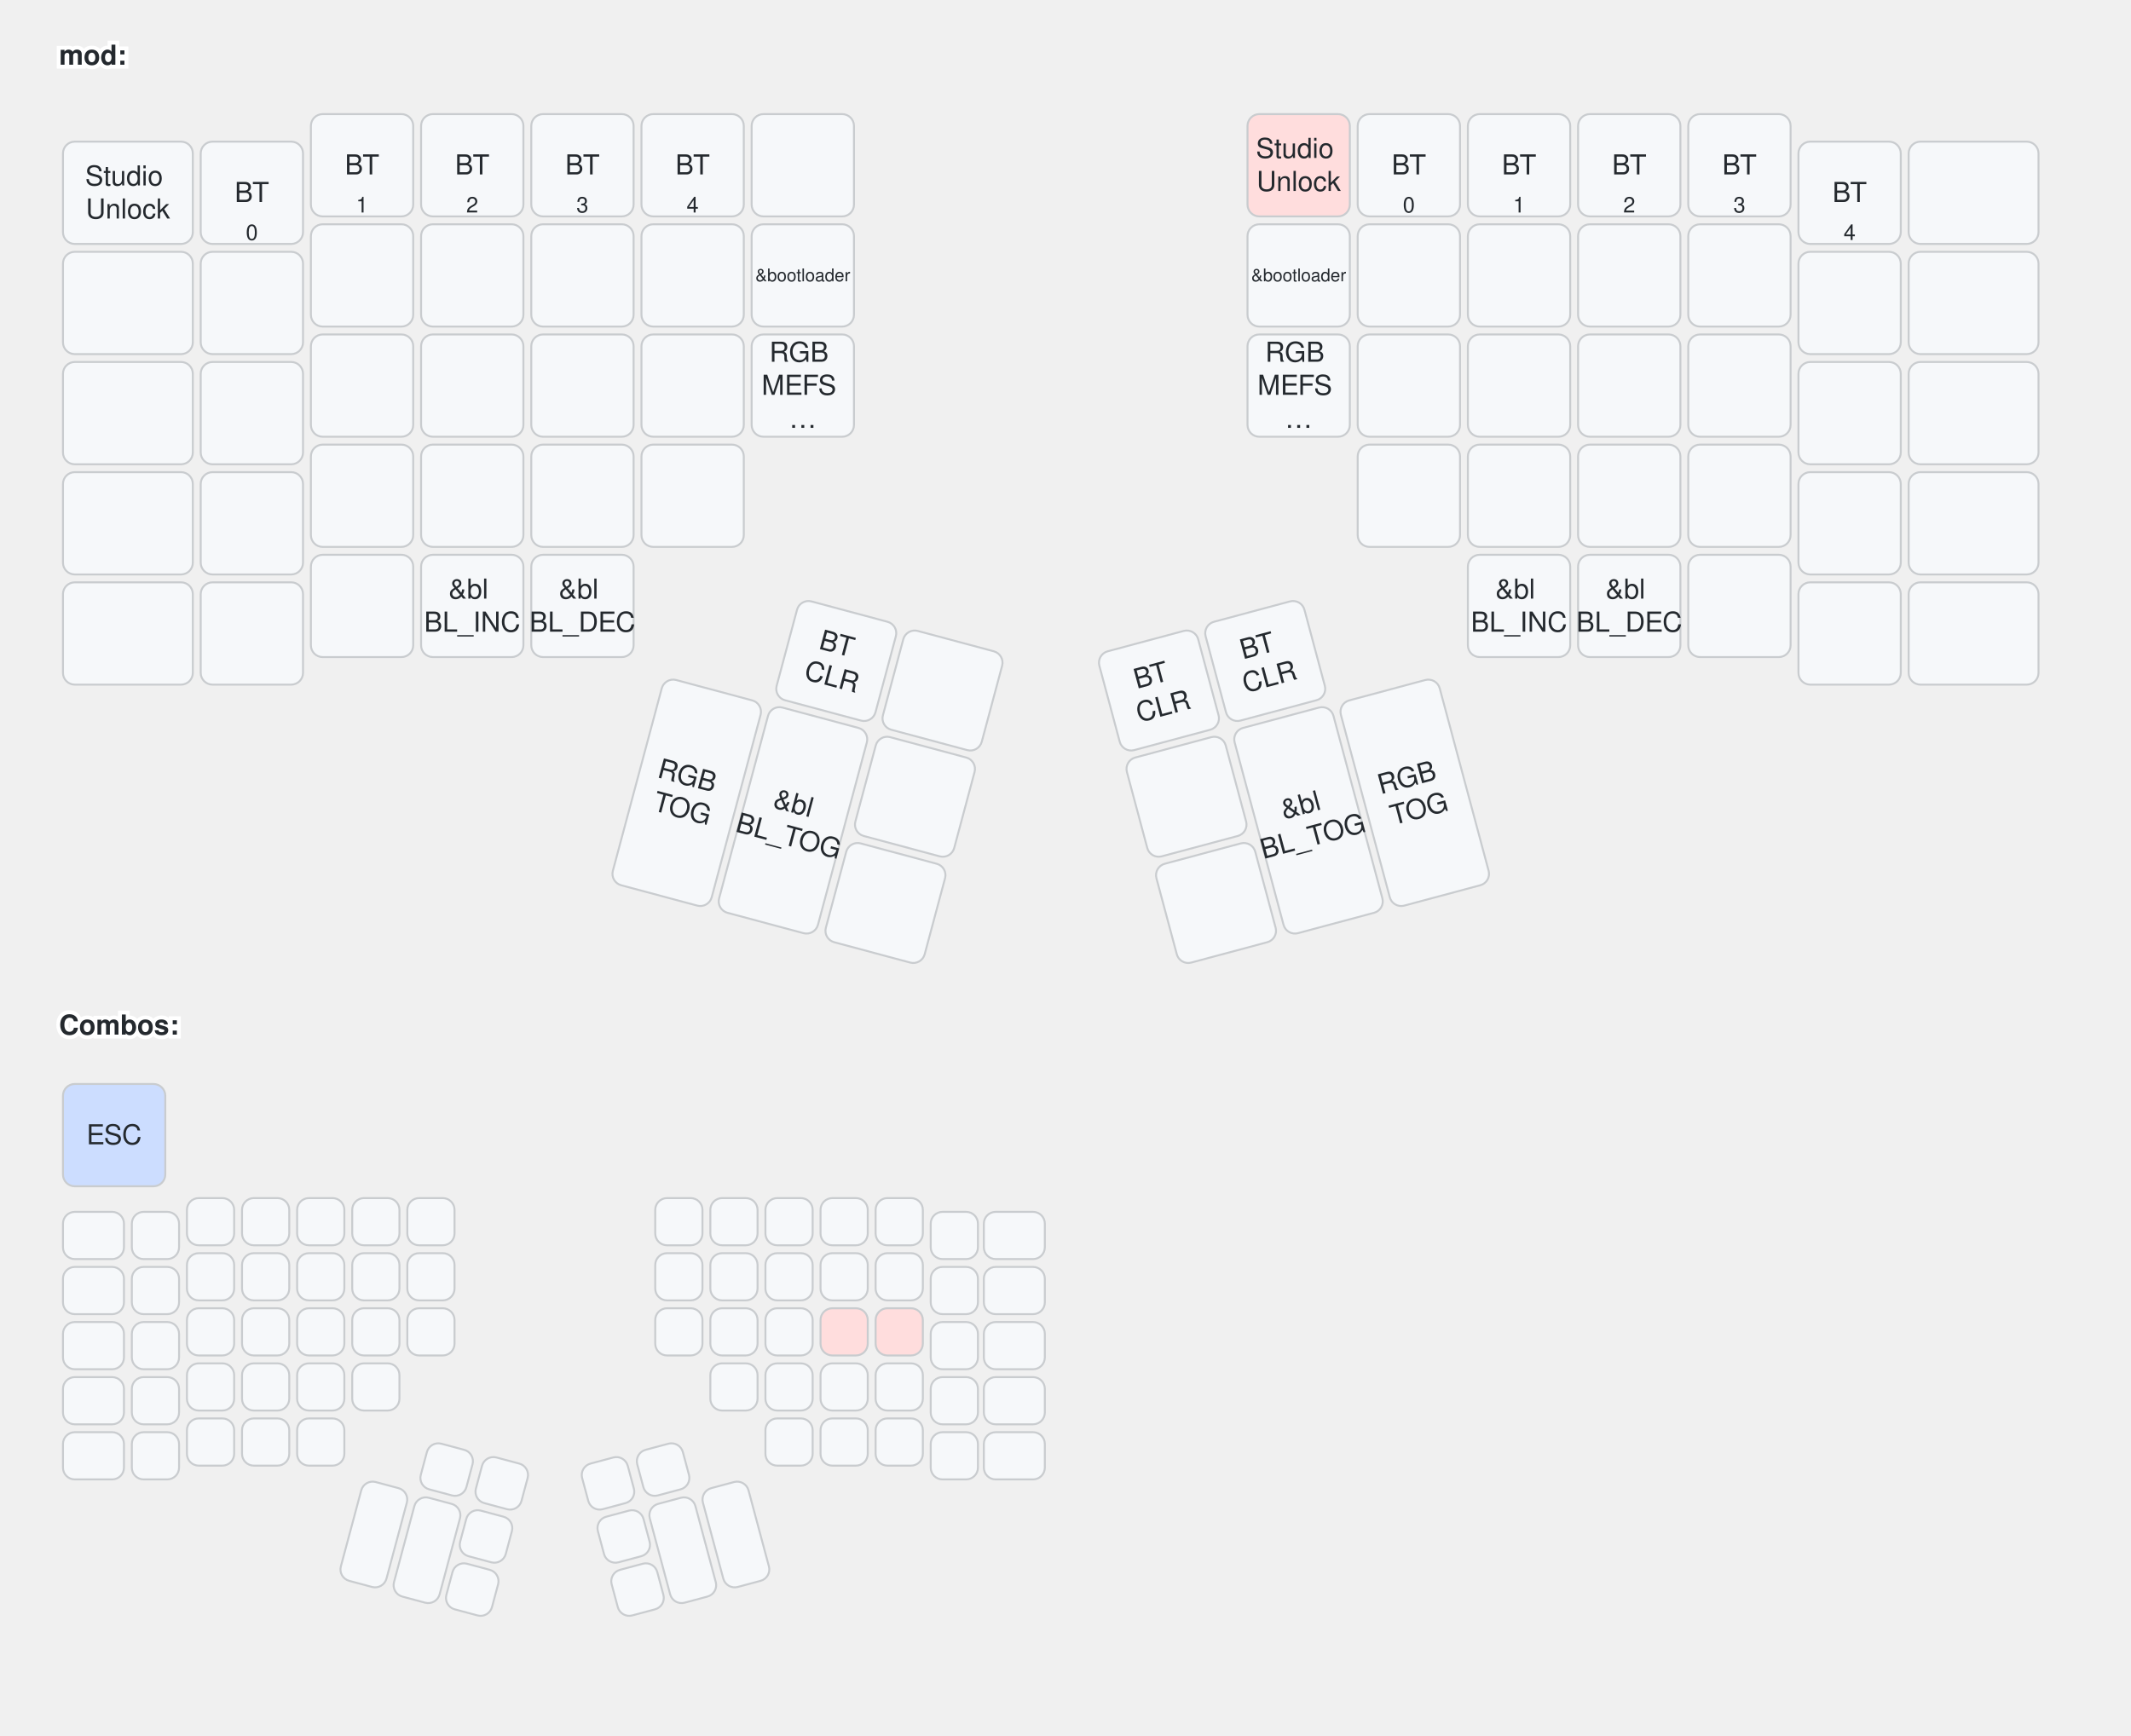
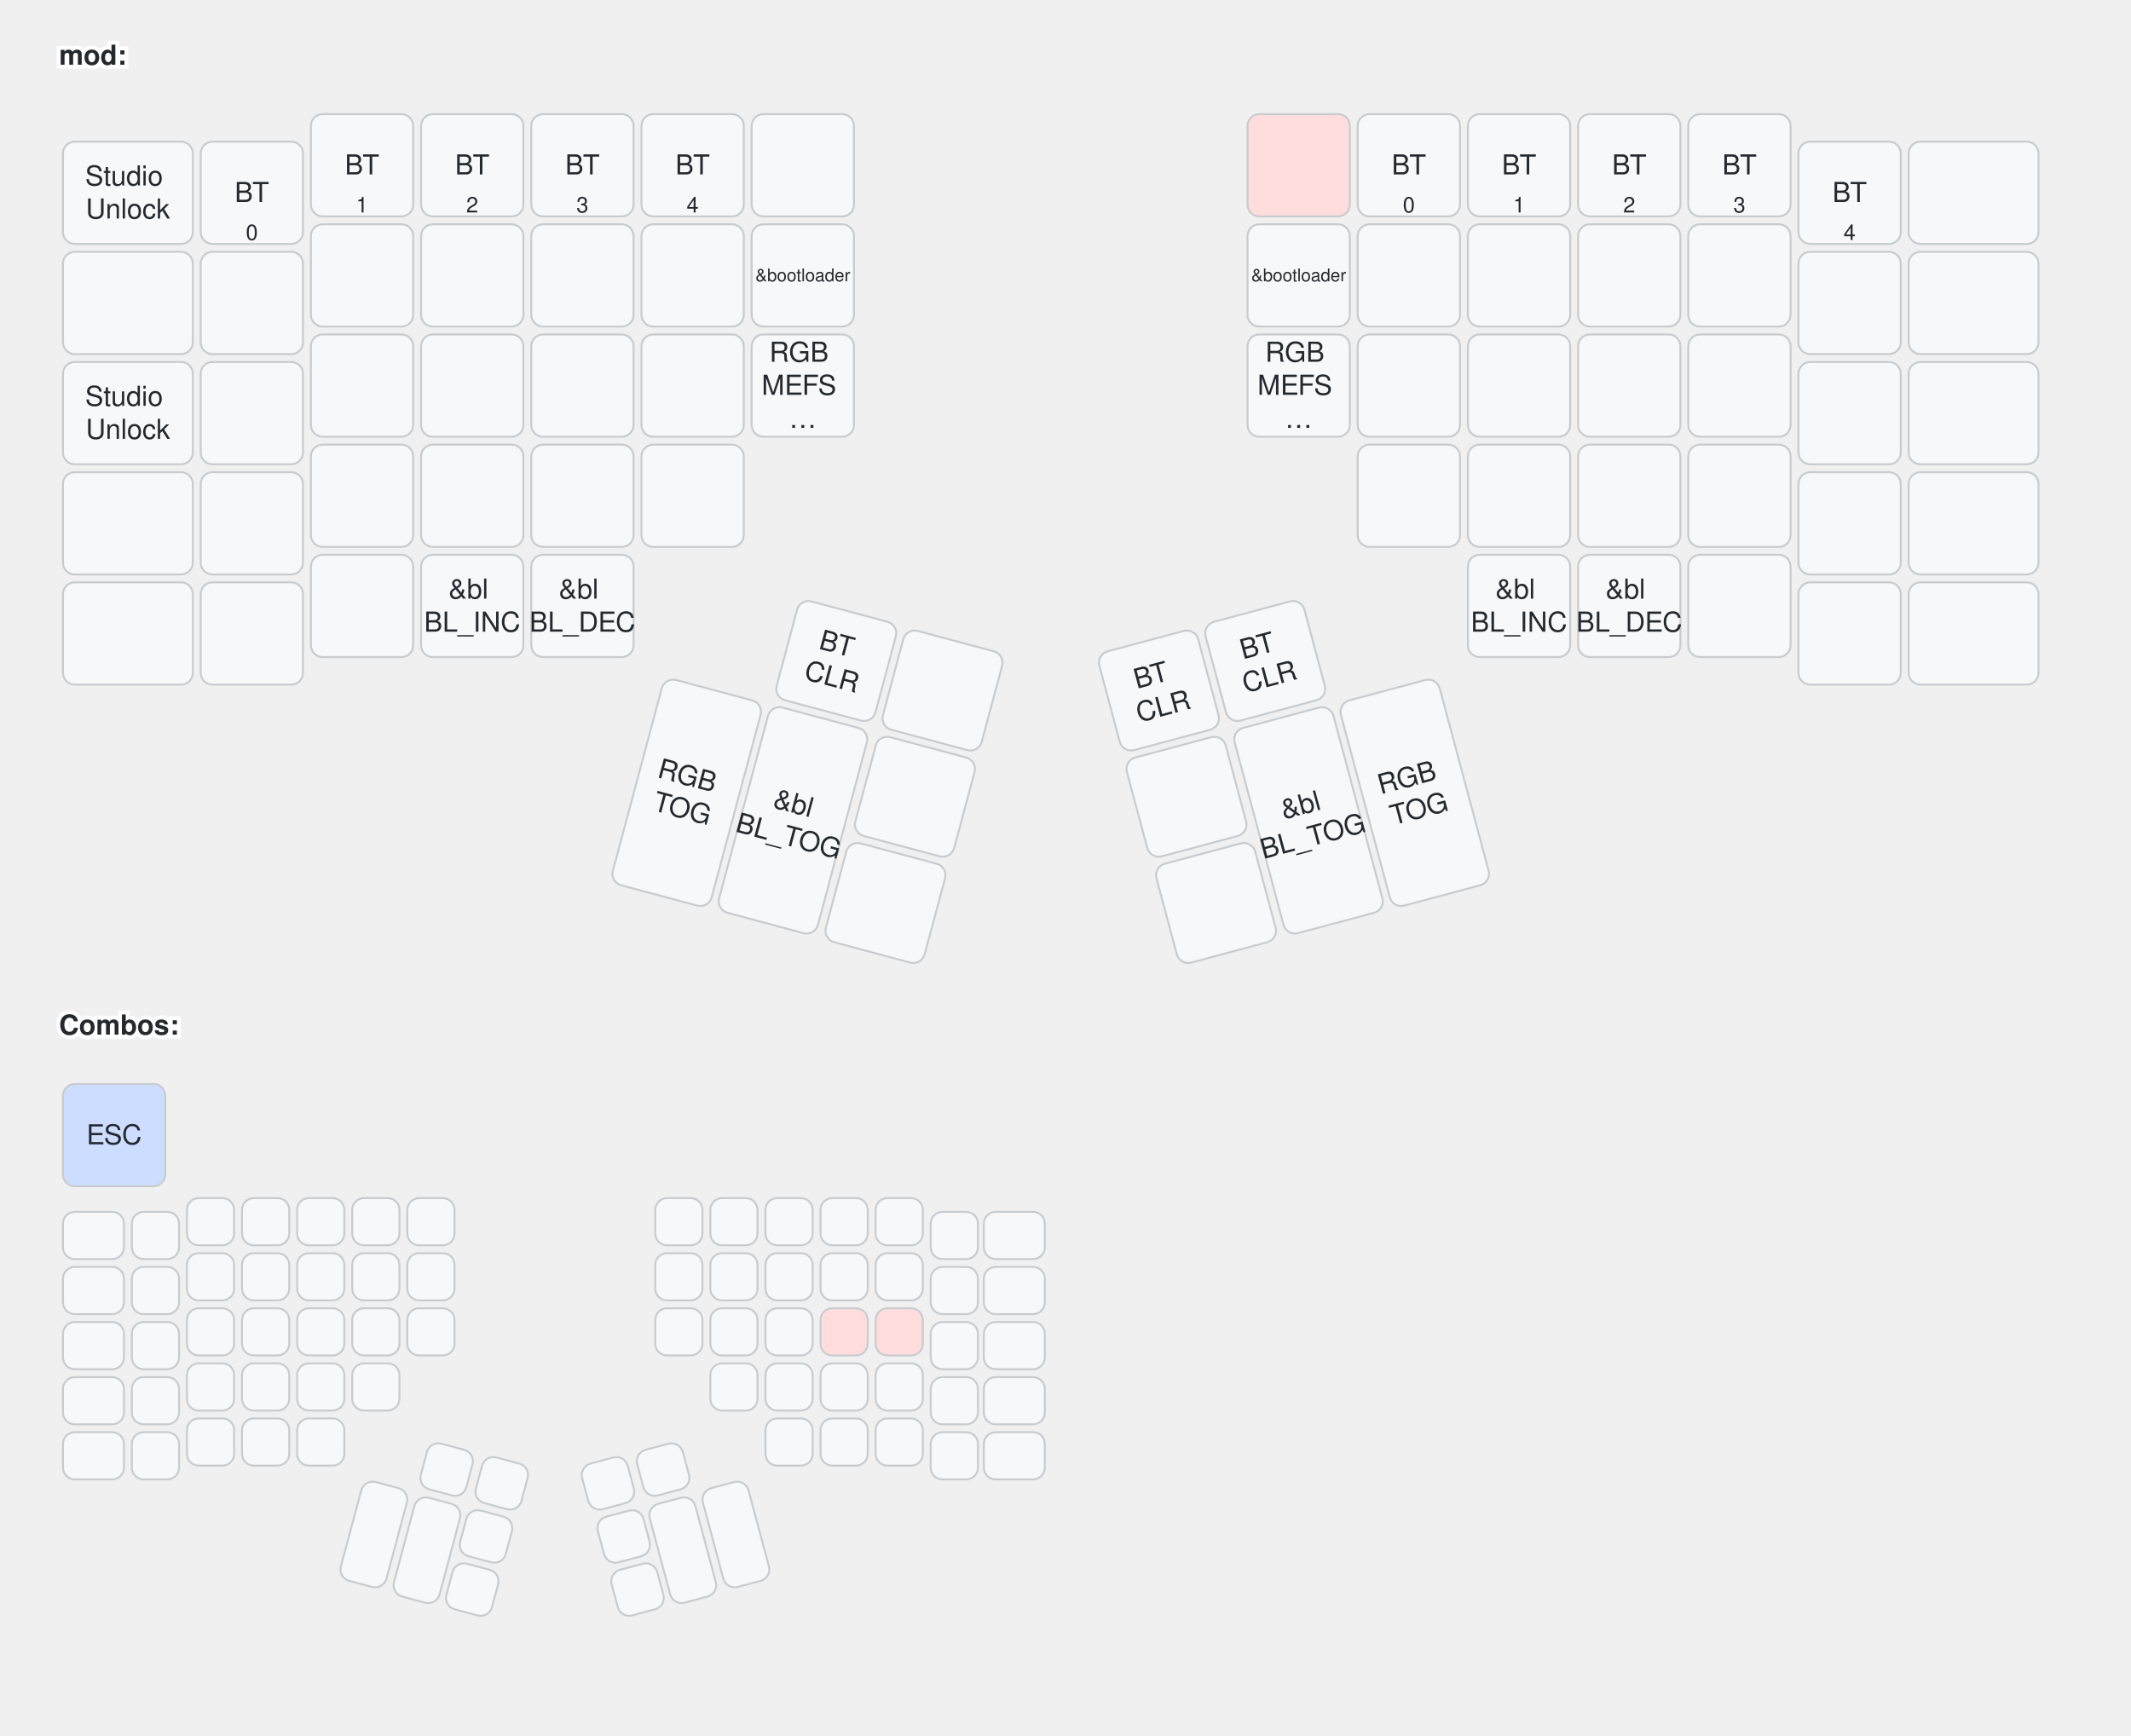
<svg xmlns="http://www.w3.org/2000/svg" width="1083" height="882" viewBox="0 0 1083 882" class="keymap">
  <style>/* inherit to force styles through use tags */
svg path {
    fill: inherit;
}

/* font and background color specifications */
svg.keymap {
    font-family: SFMono-Regular,Consolas,Liberation Mono,Menlo,monospace;
    font-size: 14px;
    font-kerning: normal;
    text-rendering: optimizeLegibility;
    fill: #24292e;
}

/* default key styling */
rect.key {
    fill: #f6f8fa;
}

rect.key, rect.combo {
    stroke: #c9cccf;
    stroke-width: 1;
}

/* default key side styling, only used is draw_key_sides is set */
rect.side {
    filter: brightness(90%);
}

/* color accent for combo boxes */
rect.combo, rect.combo-separate {
    fill: #cdf;
}

/* color accent for held keys */
rect.held, rect.combo.held {
    fill: #fdd;
}

/* color accent for ghost (optional) keys */
rect.ghost, rect.combo.ghost {
    stroke-dasharray: 4, 4;
    stroke-width: 2;
}

text {
    text-anchor: middle;
    dominant-baseline: middle;
}

/* styling for layer labels */
text.label {
    font-weight: bold;
    text-anchor: start;
    stroke: white;
    stroke-width: 4;
    paint-order: stroke;
}

/* styling for optional footer */
text.footer {
    text-anchor: end;
    dominant-baseline: auto;
    stroke: white;
    stroke-width: 4;
    paint-order: stroke;
}

/* styling for combo tap, and key non-tap label text */
text.combo, text.hold, text.shifted, text.left, text.right {
    font-size: 11px;
}

text.hold {
    text-anchor: middle;
    dominant-baseline: auto;
}

text.shifted {
    text-anchor: middle;
    dominant-baseline: hanging;
}

text.left {
    text-anchor: start;
}

text.right {
    text-anchor: end;
}

text.layer-activator {
    text-decoration: underline;
}

/* styling for hold/shifted label text in combo box */
text.combo.hold, text.combo.shifted, text.combo.left, text.combo.right {
    font-size: 8px;
}

/* lighter symbol for transparent keys */
text.trans {
    fill: #7b7e81;
}

/* styling for combo dendrons */
path.combo {
    stroke-width: 1;
    stroke: gray;
    fill: none;
}

/* Start Tabler Icons Cleanup */
/* cannot use height/width with glyphs */
.icon-tabler &gt; path {
    fill: inherit;
    stroke: inherit;
    stroke-width: 2;
}
/* hide tabler's default box */
.icon-tabler &gt; path[stroke="none"][fill="none"] {
    visibility: hidden;
}
/* End Tabler Icons Cleanup */

svg.keymap {
  font-family: "Helvetica Neue", Helvetica, Arial, sans-serif;
}
</style>
  <g transform="translate(30, 0)" class="layer-mod">
    <text x="0" y="28" class="label" id="mod">mod:</text>
    <g transform="translate(0, 56)">
      <g transform="translate(35, 42)" class="key keypos-0">
        <rect rx="6" ry="6" x="-33" y="-26" width="66" height="52" class="key" />
        <text x="0" y="0" class="key tap">
          <tspan x="0" dy="-0.6em">Studio</tspan>
          <tspan x="0" dy="1.2em">Unlock</tspan>
        </text>
      </g>
      <g transform="translate(98, 42)" class="key keypos-1">
        <rect rx="6" ry="6" x="-26" y="-26" width="52" height="52" class="key" />
        <text x="0" y="0" class="key tap">BT</text>
        <text x="0" y="24" class="key hold">0</text>
      </g>
      <g transform="translate(154, 28)" class="key keypos-2">
        <rect rx="6" ry="6" x="-26" y="-26" width="52" height="52" class="key" />
        <text x="0" y="0" class="key tap">BT</text>
        <text x="0" y="24" class="key hold">1</text>
      </g>
      <g transform="translate(210, 28)" class="key keypos-3">
        <rect rx="6" ry="6" x="-26" y="-26" width="52" height="52" class="key" />
        <text x="0" y="0" class="key tap">BT</text>
        <text x="0" y="24" class="key hold">2</text>
      </g>
      <g transform="translate(266, 28)" class="key keypos-4">
        <rect rx="6" ry="6" x="-26" y="-26" width="52" height="52" class="key" />
        <text x="0" y="0" class="key tap">BT</text>
        <text x="0" y="24" class="key hold">3</text>
      </g>
      <g transform="translate(322, 28)" class="key keypos-5">
        <rect rx="6" ry="6" x="-26" y="-26" width="52" height="52" class="key" />
        <text x="0" y="0" class="key tap">BT</text>
        <text x="0" y="24" class="key hold">4</text>
      </g>
      <g transform="translate(378, 28)" class="key keypos-6">
        <rect rx="6" ry="6" x="-26" y="-26" width="52" height="52" class="key" />
      </g>
      <g transform="translate(630, 28)" class="key held keypos-7">
        <rect rx="6" ry="6" x="-26" y="-26" width="52" height="52" class="key held" />
-         <text x="0" y="0" class="key held tap">
+       </g>
+       <g transform="translate(686, 28)" class="key keypos-8">
+         <rect rx="6" ry="6" x="-26" y="-26" width="52" height="52" class="key" />
+         <text x="0" y="0" class="key tap">BT</text>
+         <text x="0" y="24" class="key hold">0</text>
+       </g>
+       <g transform="translate(742, 28)" class="key keypos-9">
+         <rect rx="6" ry="6" x="-26" y="-26" width="52" height="52" class="key" />
+         <text x="0" y="0" class="key tap">BT</text>
+         <text x="0" y="24" class="key hold">1</text>
+       </g>
+       <g transform="translate(798, 28)" class="key keypos-10">
+         <rect rx="6" ry="6" x="-26" y="-26" width="52" height="52" class="key" />
+         <text x="0" y="0" class="key tap">BT</text>
+         <text x="0" y="24" class="key hold">2</text>
+       </g>
+       <g transform="translate(854, 28)" class="key keypos-11">
+         <rect rx="6" ry="6" x="-26" y="-26" width="52" height="52" class="key" />
+         <text x="0" y="0" class="key tap">BT</text>
+         <text x="0" y="24" class="key hold">3</text>
+       </g>
+       <g transform="translate(910, 42)" class="key keypos-12">
+         <rect rx="6" ry="6" x="-26" y="-26" width="52" height="52" class="key" />
+         <text x="0" y="0" class="key tap">BT</text>
+         <text x="0" y="24" class="key hold">4</text>
+       </g>
+       <g transform="translate(973, 42)" class="key keypos-13">
+         <rect rx="6" ry="6" x="-33" y="-26" width="66" height="52" class="key" />
+       </g>
+       <g transform="translate(35, 98)" class="key keypos-14">
+         <rect rx="6" ry="6" x="-33" y="-26" width="66" height="52" class="key" />
+       </g>
+       <g transform="translate(98, 98)" class="key keypos-15">
+         <rect rx="6" ry="6" x="-26" y="-26" width="52" height="52" class="key" />
+       </g>
+       <g transform="translate(154, 84)" class="key keypos-16">
+         <rect rx="6" ry="6" x="-26" y="-26" width="52" height="52" class="key" />
+       </g>
+       <g transform="translate(210, 84)" class="key keypos-17">
+         <rect rx="6" ry="6" x="-26" y="-26" width="52" height="52" class="key" />
+       </g>
+       <g transform="translate(266, 84)" class="key keypos-18">
+         <rect rx="6" ry="6" x="-26" y="-26" width="52" height="52" class="key" />
+       </g>
+       <g transform="translate(322, 84)" class="key keypos-19">
+         <rect rx="6" ry="6" x="-26" y="-26" width="52" height="52" class="key" />
+       </g>
+       <g transform="translate(378, 84)" class="key keypos-20">
+         <rect rx="6" ry="6" x="-26" y="-26" width="52" height="52" class="key" />
+         <text x="0" y="0" class="key tap">
+           <tspan style="font-size: 64%">&amp;bootloader</tspan>
+         </text>
+       </g>
+       <g transform="translate(630, 84)" class="key keypos-21">
+         <rect rx="6" ry="6" x="-26" y="-26" width="52" height="52" class="key" />
+         <text x="0" y="0" class="key tap">
+           <tspan style="font-size: 64%">&amp;bootloader</tspan>
+         </text>
+       </g>
+       <g transform="translate(686, 84)" class="key keypos-22">
+         <rect rx="6" ry="6" x="-26" y="-26" width="52" height="52" class="key" />
+       </g>
+       <g transform="translate(742, 84)" class="key keypos-23">
+         <rect rx="6" ry="6" x="-26" y="-26" width="52" height="52" class="key" />
+       </g>
+       <g transform="translate(798, 84)" class="key keypos-24">
+         <rect rx="6" ry="6" x="-26" y="-26" width="52" height="52" class="key" />
+       </g>
+       <g transform="translate(854, 84)" class="key keypos-25">
+         <rect rx="6" ry="6" x="-26" y="-26" width="52" height="52" class="key" />
+       </g>
+       <g transform="translate(910, 98)" class="key keypos-26">
+         <rect rx="6" ry="6" x="-26" y="-26" width="52" height="52" class="key" />
+       </g>
+       <g transform="translate(973, 98)" class="key keypos-27">
+         <rect rx="6" ry="6" x="-33" y="-26" width="66" height="52" class="key" />
+       </g>
+       <g transform="translate(35, 154)" class="key keypos-28">
+         <rect rx="6" ry="6" x="-33" y="-26" width="66" height="52" class="key" />
+         <text x="0" y="0" class="key tap">
          <tspan x="0" dy="-0.6em">Studio</tspan>
          <tspan x="0" dy="1.2em">Unlock</tspan>
        </text>
-       </g>
-       <g transform="translate(686, 28)" class="key keypos-8">
-         <rect rx="6" ry="6" x="-26" y="-26" width="52" height="52" class="key" />
-         <text x="0" y="0" class="key tap">BT</text>
-         <text x="0" y="24" class="key hold">0</text>
-       </g>
-       <g transform="translate(742, 28)" class="key keypos-9">
-         <rect rx="6" ry="6" x="-26" y="-26" width="52" height="52" class="key" />
-         <text x="0" y="0" class="key tap">BT</text>
-         <text x="0" y="24" class="key hold">1</text>
-       </g>
-       <g transform="translate(798, 28)" class="key keypos-10">
-         <rect rx="6" ry="6" x="-26" y="-26" width="52" height="52" class="key" />
-         <text x="0" y="0" class="key tap">BT</text>
-         <text x="0" y="24" class="key hold">2</text>
-       </g>
-       <g transform="translate(854, 28)" class="key keypos-11">
-         <rect rx="6" ry="6" x="-26" y="-26" width="52" height="52" class="key" />
-         <text x="0" y="0" class="key tap">BT</text>
-         <text x="0" y="24" class="key hold">3</text>
-       </g>
-       <g transform="translate(910, 42)" class="key keypos-12">
-         <rect rx="6" ry="6" x="-26" y="-26" width="52" height="52" class="key" />
-         <text x="0" y="0" class="key tap">BT</text>
-         <text x="0" y="24" class="key hold">4</text>
-       </g>
-       <g transform="translate(973, 42)" class="key keypos-13">
-         <rect rx="6" ry="6" x="-33" y="-26" width="66" height="52" class="key" />
-       </g>
-       <g transform="translate(35, 98)" class="key keypos-14">
-         <rect rx="6" ry="6" x="-33" y="-26" width="66" height="52" class="key" />
-       </g>
-       <g transform="translate(98, 98)" class="key keypos-15">
-         <rect rx="6" ry="6" x="-26" y="-26" width="52" height="52" class="key" />
-       </g>
-       <g transform="translate(154, 84)" class="key keypos-16">
-         <rect rx="6" ry="6" x="-26" y="-26" width="52" height="52" class="key" />
-       </g>
-       <g transform="translate(210, 84)" class="key keypos-17">
-         <rect rx="6" ry="6" x="-26" y="-26" width="52" height="52" class="key" />
-       </g>
-       <g transform="translate(266, 84)" class="key keypos-18">
-         <rect rx="6" ry="6" x="-26" y="-26" width="52" height="52" class="key" />
-       </g>
-       <g transform="translate(322, 84)" class="key keypos-19">
-         <rect rx="6" ry="6" x="-26" y="-26" width="52" height="52" class="key" />
-       </g>
-       <g transform="translate(378, 84)" class="key keypos-20">
-         <rect rx="6" ry="6" x="-26" y="-26" width="52" height="52" class="key" />
-         <text x="0" y="0" class="key tap">
-           <tspan style="font-size: 64%">&amp;bootloader</tspan>
-         </text>
-       </g>
-       <g transform="translate(630, 84)" class="key keypos-21">
-         <rect rx="6" ry="6" x="-26" y="-26" width="52" height="52" class="key" />
-         <text x="0" y="0" class="key tap">
-           <tspan style="font-size: 64%">&amp;bootloader</tspan>
-         </text>
-       </g>
-       <g transform="translate(686, 84)" class="key keypos-22">
-         <rect rx="6" ry="6" x="-26" y="-26" width="52" height="52" class="key" />
-       </g>
-       <g transform="translate(742, 84)" class="key keypos-23">
-         <rect rx="6" ry="6" x="-26" y="-26" width="52" height="52" class="key" />
-       </g>
-       <g transform="translate(798, 84)" class="key keypos-24">
-         <rect rx="6" ry="6" x="-26" y="-26" width="52" height="52" class="key" />
-       </g>
-       <g transform="translate(854, 84)" class="key keypos-25">
-         <rect rx="6" ry="6" x="-26" y="-26" width="52" height="52" class="key" />
-       </g>
-       <g transform="translate(910, 98)" class="key keypos-26">
-         <rect rx="6" ry="6" x="-26" y="-26" width="52" height="52" class="key" />
-       </g>
-       <g transform="translate(973, 98)" class="key keypos-27">
-         <rect rx="6" ry="6" x="-33" y="-26" width="66" height="52" class="key" />
-       </g>
-       <g transform="translate(35, 154)" class="key keypos-28">
-         <rect rx="6" ry="6" x="-33" y="-26" width="66" height="52" class="key" />
      </g>
      <g transform="translate(98, 154)" class="key keypos-29">
        <rect rx="6" ry="6" x="-26" y="-26" width="52" height="52" class="key" />
      </g>
      <g transform="translate(154, 140)" class="key keypos-30">
        <rect rx="6" ry="6" x="-26" y="-26" width="52" height="52" class="key" />
      </g>
      <g transform="translate(210, 140)" class="key keypos-31">
        <rect rx="6" ry="6" x="-26" y="-26" width="52" height="52" class="key" />
      </g>
      <g transform="translate(266, 140)" class="key keypos-32">
        <rect rx="6" ry="6" x="-26" y="-26" width="52" height="52" class="key" />
      </g>
      <g transform="translate(322, 140)" class="key keypos-33">
        <rect rx="6" ry="6" x="-26" y="-26" width="52" height="52" class="key" />
      </g>
      <g transform="translate(378, 140)" class="key keypos-34">
        <rect rx="6" ry="6" x="-26" y="-26" width="52" height="52" class="key" />
        <text x="0" y="0" class="key tap">
          <tspan x="0" dy="-1.2em">RGB</tspan>
          <tspan x="0" dy="1.2em">MEFS</tspan>
          <tspan x="0" dy="1.2em">…</tspan>
        </text>
      </g>
      <g transform="translate(395, 280) rotate(15.0)" class="key keypos-35">
        <rect rx="6" ry="6" x="-26" y="-26" width="52" height="52" class="key" />
        <text x="0" y="0" class="key tap">
          <tspan x="0" dy="-0.6em">BT</tspan>
          <tspan x="0" dy="1.2em">CLR</tspan>
        </text>
      </g>
      <g transform="translate(449, 295) rotate(15.0)" class="key keypos-36">
        <rect rx="6" ry="6" x="-26" y="-26" width="52" height="52" class="key" />
      </g>
      <g transform="translate(559, 295) rotate(-15.0)" class="key keypos-37">
        <rect rx="6" ry="6" x="-26" y="-26" width="52" height="52" class="key" />
        <text x="0" y="0" class="key tap">
          <tspan x="0" dy="-0.6em">BT</tspan>
          <tspan x="0" dy="1.2em">CLR</tspan>
        </text>
      </g>
      <g transform="translate(613, 280) rotate(-15.0)" class="key keypos-38">
        <rect rx="6" ry="6" x="-26" y="-26" width="52" height="52" class="key" />
        <text x="0" y="0" class="key tap">
          <tspan x="0" dy="-0.6em">BT</tspan>
          <tspan x="0" dy="1.2em">CLR</tspan>
        </text>
      </g>
      <g transform="translate(630, 140)" class="key keypos-39">
        <rect rx="6" ry="6" x="-26" y="-26" width="52" height="52" class="key" />
        <text x="0" y="0" class="key tap">
          <tspan x="0" dy="-1.2em">RGB</tspan>
          <tspan x="0" dy="1.2em">MEFS</tspan>
          <tspan x="0" dy="1.2em">…</tspan>
        </text>
      </g>
      <g transform="translate(686, 140)" class="key keypos-40">
        <rect rx="6" ry="6" x="-26" y="-26" width="52" height="52" class="key" />
      </g>
      <g transform="translate(742, 140)" class="key keypos-41">
        <rect rx="6" ry="6" x="-26" y="-26" width="52" height="52" class="key" />
      </g>
      <g transform="translate(798, 140)" class="key keypos-42">
        <rect rx="6" ry="6" x="-26" y="-26" width="52" height="52" class="key" />
      </g>
      <g transform="translate(854, 140)" class="key keypos-43">
        <rect rx="6" ry="6" x="-26" y="-26" width="52" height="52" class="key" />
      </g>
      <g transform="translate(910, 154)" class="key keypos-44">
        <rect rx="6" ry="6" x="-26" y="-26" width="52" height="52" class="key" />
      </g>
      <g transform="translate(973, 154)" class="key keypos-45">
        <rect rx="6" ry="6" x="-33" y="-26" width="66" height="52" class="key" />
      </g>
      <g transform="translate(35, 210)" class="key keypos-46">
        <rect rx="6" ry="6" x="-33" y="-26" width="66" height="52" class="key" />
      </g>
      <g transform="translate(98, 210)" class="key keypos-47">
        <rect rx="6" ry="6" x="-26" y="-26" width="52" height="52" class="key" />
      </g>
      <g transform="translate(154, 196)" class="key keypos-48">
        <rect rx="6" ry="6" x="-26" y="-26" width="52" height="52" class="key" />
      </g>
      <g transform="translate(210, 196)" class="key keypos-49">
        <rect rx="6" ry="6" x="-26" y="-26" width="52" height="52" class="key" />
      </g>
      <g transform="translate(266, 196)" class="key keypos-50">
        <rect rx="6" ry="6" x="-26" y="-26" width="52" height="52" class="key" />
      </g>
      <g transform="translate(322, 196)" class="key keypos-51">
        <rect rx="6" ry="6" x="-26" y="-26" width="52" height="52" class="key" />
      </g>
      <g transform="translate(435, 349) rotate(15.0)" class="key keypos-52">
        <rect rx="6" ry="6" x="-26" y="-26" width="52" height="52" class="key" />
      </g>
      <g transform="translate(573, 349) rotate(-15.0)" class="key keypos-53">
        <rect rx="6" ry="6" x="-26" y="-26" width="52" height="52" class="key" />
      </g>
      <g transform="translate(686, 196)" class="key keypos-54">
        <rect rx="6" ry="6" x="-26" y="-26" width="52" height="52" class="key" />
      </g>
      <g transform="translate(742, 196)" class="key keypos-55">
        <rect rx="6" ry="6" x="-26" y="-26" width="52" height="52" class="key" />
      </g>
      <g transform="translate(798, 196)" class="key keypos-56">
        <rect rx="6" ry="6" x="-26" y="-26" width="52" height="52" class="key" />
      </g>
      <g transform="translate(854, 196)" class="key keypos-57">
        <rect rx="6" ry="6" x="-26" y="-26" width="52" height="52" class="key" />
      </g>
      <g transform="translate(910, 210)" class="key keypos-58">
        <rect rx="6" ry="6" x="-26" y="-26" width="52" height="52" class="key" />
      </g>
      <g transform="translate(973, 210)" class="key keypos-59">
        <rect rx="6" ry="6" x="-33" y="-26" width="66" height="52" class="key" />
      </g>
      <g transform="translate(35, 266)" class="key keypos-60">
        <rect rx="6" ry="6" x="-33" y="-26" width="66" height="52" class="key" />
      </g>
      <g transform="translate(98, 266)" class="key keypos-61">
        <rect rx="6" ry="6" x="-26" y="-26" width="52" height="52" class="key" />
      </g>
      <g transform="translate(154, 252)" class="key keypos-62">
        <rect rx="6" ry="6" x="-26" y="-26" width="52" height="52" class="key" />
      </g>
      <g transform="translate(210, 252)" class="key keypos-63">
        <rect rx="6" ry="6" x="-26" y="-26" width="52" height="52" class="key" />
        <text x="0" y="0" class="key tap">
          <tspan x="0" dy="-0.6em">&amp;bl</tspan>
          <tspan x="0" dy="1.2em">BL_INC</tspan>
        </text>
      </g>
      <g transform="translate(266, 252)" class="key keypos-64">
        <rect rx="6" ry="6" x="-26" y="-26" width="52" height="52" class="key" />
        <text x="0" y="0" class="key tap">
          <tspan x="0" dy="-0.6em">&amp;bl</tspan>
          <tspan x="0" dy="1.2em">BL_DEC</tspan>
        </text>
      </g>
      <g transform="translate(319, 347) rotate(15.0)" class="key keypos-65">
        <rect rx="6" ry="6" x="-26" y="-54" width="52" height="108" class="key" />
        <text x="0" y="0" class="key tap">
          <tspan x="0" dy="-0.6em">RGB</tspan>
          <tspan x="0" dy="1.2em">TOG</tspan>
        </text>
      </g>
      <g transform="translate(373, 361) rotate(15.0)" class="key keypos-66">
        <rect rx="6" ry="6" x="-26" y="-54" width="52" height="108" class="key" />
        <text x="0" y="0" class="key tap">
          <tspan x="0" dy="-0.6em">&amp;bl</tspan>
          <tspan x="0" dy="1.2em">BL_TOG</tspan>
        </text>
      </g>
      <g transform="translate(420, 403) rotate(15.0)" class="key keypos-67">
        <rect rx="6" ry="6" x="-26" y="-26" width="52" height="52" class="key" />
      </g>
      <g transform="translate(588, 403) rotate(-15.0)" class="key keypos-68">
        <rect rx="6" ry="6" x="-26" y="-26" width="52" height="52" class="key" />
      </g>
      <g transform="translate(635, 361) rotate(-15.0)" class="key keypos-69">
        <rect rx="6" ry="6" x="-26" y="-54" width="52" height="108" class="key" />
        <text x="0" y="0" class="key tap">
          <tspan x="0" dy="-0.6em">&amp;bl</tspan>
          <tspan x="0" dy="1.2em">BL_TOG</tspan>
        </text>
      </g>
      <g transform="translate(689, 347) rotate(-15.0)" class="key keypos-70">
        <rect rx="6" ry="6" x="-26" y="-54" width="52" height="108" class="key" />
        <text x="0" y="0" class="key tap">
          <tspan x="0" dy="-0.6em">RGB</tspan>
          <tspan x="0" dy="1.2em">TOG</tspan>
        </text>
      </g>
      <g transform="translate(742, 252)" class="key keypos-71">
        <rect rx="6" ry="6" x="-26" y="-26" width="52" height="52" class="key" />
        <text x="0" y="0" class="key tap">
          <tspan x="0" dy="-0.6em">&amp;bl</tspan>
          <tspan x="0" dy="1.2em">BL_INC</tspan>
        </text>
      </g>
      <g transform="translate(798, 252)" class="key keypos-72">
        <rect rx="6" ry="6" x="-26" y="-26" width="52" height="52" class="key" />
        <text x="0" y="0" class="key tap">
          <tspan x="0" dy="-0.6em">&amp;bl</tspan>
          <tspan x="0" dy="1.2em">BL_DEC</tspan>
        </text>
      </g>
      <g transform="translate(854, 252)" class="key keypos-73">
        <rect rx="6" ry="6" x="-26" y="-26" width="52" height="52" class="key" />
      </g>
      <g transform="translate(910, 266)" class="key keypos-74">
        <rect rx="6" ry="6" x="-26" y="-26" width="52" height="52" class="key" />
      </g>
      <g transform="translate(973, 266)" class="key keypos-75">
        <rect rx="6" ry="6" x="-33" y="-26" width="66" height="52" class="key" />
      </g>
    </g>
  </g>
  <text x="30" y="521" class="label" id="Combos">Combos:</text>
  <g transform="translate(30, 493)" class="layer-combopos-0">
    <g transform="translate(0, 56)">
      <g transform="translate(28, 28)" class="key  combo-separate keypos-0">
        <rect rx="6" ry="6" x="-26" y="-26" width="52" height="52" class="key  combo-separate" />
        <text x="0" y="0" class="key  combo-separate tap">ESC</text>
      </g>
      <g transform="translate(18, 79)" class="key keypos-1">
        <rect rx="6" ry="6" x="-16" y="-12" width="31" height="24" class="key" />
      </g>
      <g transform="translate(49, 79)" class="key keypos-2">
        <rect rx="6" ry="6" x="-12" y="-12" width="24" height="24" class="key" />
      </g>
      <g transform="translate(77, 72)" class="key keypos-3">
        <rect rx="6" ry="6" x="-12" y="-12" width="24" height="24" class="key" />
      </g>
      <g transform="translate(105, 72)" class="key keypos-4">
        <rect rx="6" ry="6" x="-12" y="-12" width="24" height="24" class="key" />
      </g>
      <g transform="translate(133, 72)" class="key keypos-5">
        <rect rx="6" ry="6" x="-12" y="-12" width="24" height="24" class="key" />
      </g>
      <g transform="translate(161, 72)" class="key keypos-6">
        <rect rx="6" ry="6" x="-12" y="-12" width="24" height="24" class="key" />
      </g>
      <g transform="translate(189, 72)" class="key keypos-7">
        <rect rx="6" ry="6" x="-12" y="-12" width="24" height="24" class="key" />
      </g>
      <g transform="translate(315, 72)" class="key keypos-8">
        <rect rx="6" ry="6" x="-12" y="-12" width="24" height="24" class="key" />
      </g>
      <g transform="translate(343, 72)" class="key keypos-9">
        <rect rx="6" ry="6" x="-12" y="-12" width="24" height="24" class="key" />
      </g>
      <g transform="translate(371, 72)" class="key keypos-10">
        <rect rx="6" ry="6" x="-12" y="-12" width="24" height="24" class="key" />
      </g>
      <g transform="translate(399, 72)" class="key keypos-11">
        <rect rx="6" ry="6" x="-12" y="-12" width="24" height="24" class="key" />
      </g>
      <g transform="translate(427, 72)" class="key keypos-12">
        <rect rx="6" ry="6" x="-12" y="-12" width="24" height="24" class="key" />
      </g>
      <g transform="translate(455, 79)" class="key keypos-13">
        <rect rx="6" ry="6" x="-12" y="-12" width="24" height="24" class="key" />
      </g>
      <g transform="translate(486, 79)" class="key keypos-14">
        <rect rx="6" ry="6" x="-16" y="-12" width="31" height="24" class="key" />
      </g>
      <g transform="translate(18, 107)" class="key keypos-15">
        <rect rx="6" ry="6" x="-16" y="-12" width="31" height="24" class="key" />
      </g>
      <g transform="translate(49, 107)" class="key keypos-16">
        <rect rx="6" ry="6" x="-12" y="-12" width="24" height="24" class="key" />
      </g>
      <g transform="translate(77, 100)" class="key keypos-17">
        <rect rx="6" ry="6" x="-12" y="-12" width="24" height="24" class="key" />
      </g>
      <g transform="translate(105, 100)" class="key keypos-18">
        <rect rx="6" ry="6" x="-12" y="-12" width="24" height="24" class="key" />
      </g>
      <g transform="translate(133, 100)" class="key keypos-19">
        <rect rx="6" ry="6" x="-12" y="-12" width="24" height="24" class="key" />
      </g>
      <g transform="translate(161, 100)" class="key keypos-20">
        <rect rx="6" ry="6" x="-12" y="-12" width="24" height="24" class="key" />
      </g>
      <g transform="translate(189, 100)" class="key keypos-21">
        <rect rx="6" ry="6" x="-12" y="-12" width="24" height="24" class="key" />
      </g>
      <g transform="translate(315, 100)" class="key keypos-22">
        <rect rx="6" ry="6" x="-12" y="-12" width="24" height="24" class="key" />
      </g>
      <g transform="translate(343, 100)" class="key keypos-23">
        <rect rx="6" ry="6" x="-12" y="-12" width="24" height="24" class="key" />
      </g>
      <g transform="translate(371, 100)" class="key keypos-24">
        <rect rx="6" ry="6" x="-12" y="-12" width="24" height="24" class="key" />
      </g>
      <g transform="translate(399, 100)" class="key keypos-25">
        <rect rx="6" ry="6" x="-12" y="-12" width="24" height="24" class="key" />
      </g>
      <g transform="translate(427, 100)" class="key keypos-26">
        <rect rx="6" ry="6" x="-12" y="-12" width="24" height="24" class="key" />
      </g>
      <g transform="translate(455, 107)" class="key keypos-27">
        <rect rx="6" ry="6" x="-12" y="-12" width="24" height="24" class="key" />
      </g>
      <g transform="translate(486, 107)" class="key keypos-28">
        <rect rx="6" ry="6" x="-16" y="-12" width="31" height="24" class="key" />
      </g>
      <g transform="translate(18, 135)" class="key keypos-29">
        <rect rx="6" ry="6" x="-16" y="-12" width="31" height="24" class="key" />
      </g>
      <g transform="translate(49, 135)" class="key keypos-30">
        <rect rx="6" ry="6" x="-12" y="-12" width="24" height="24" class="key" />
      </g>
      <g transform="translate(77, 128)" class="key keypos-31">
        <rect rx="6" ry="6" x="-12" y="-12" width="24" height="24" class="key" />
      </g>
      <g transform="translate(105, 128)" class="key keypos-32">
        <rect rx="6" ry="6" x="-12" y="-12" width="24" height="24" class="key" />
      </g>
      <g transform="translate(133, 128)" class="key keypos-33">
        <rect rx="6" ry="6" x="-12" y="-12" width="24" height="24" class="key" />
      </g>
      <g transform="translate(161, 128)" class="key keypos-34">
        <rect rx="6" ry="6" x="-12" y="-12" width="24" height="24" class="key" />
      </g>
      <g transform="translate(189, 128)" class="key keypos-35">
        <rect rx="6" ry="6" x="-12" y="-12" width="24" height="24" class="key" />
      </g>
      <g transform="translate(197, 198) rotate(15.0)" class="key keypos-36">
        <rect rx="6" ry="6" x="-12" y="-12" width="24" height="24" class="key" />
      </g>
      <g transform="translate(225, 205) rotate(15.0)" class="key keypos-37">
        <rect rx="6" ry="6" x="-12" y="-12" width="24" height="24" class="key" />
      </g>
      <g transform="translate(279, 205) rotate(-15.0)" class="key keypos-38">
        <rect rx="6" ry="6" x="-12" y="-12" width="24" height="24" class="key" />
      </g>
      <g transform="translate(307, 198) rotate(-15.0)" class="key keypos-39">
        <rect rx="6" ry="6" x="-12" y="-12" width="24" height="24" class="key" />
      </g>
      <g transform="translate(315, 128)" class="key keypos-40">
        <rect rx="6" ry="6" x="-12" y="-12" width="24" height="24" class="key" />
      </g>
      <g transform="translate(343, 128)" class="key keypos-41">
        <rect rx="6" ry="6" x="-12" y="-12" width="24" height="24" class="key" />
      </g>
      <g transform="translate(371, 128)" class="key keypos-42">
        <rect rx="6" ry="6" x="-12" y="-12" width="24" height="24" class="key" />
      </g>
      <g transform="translate(399, 128)" class="key held keypos-43">
        <rect rx="6" ry="6" x="-12" y="-12" width="24" height="24" class="key held" />
      </g>
      <g transform="translate(427, 128)" class="key held keypos-44">
        <rect rx="6" ry="6" x="-12" y="-12" width="24" height="24" class="key held" />
      </g>
      <g transform="translate(455, 135)" class="key keypos-45">
        <rect rx="6" ry="6" x="-12" y="-12" width="24" height="24" class="key" />
      </g>
      <g transform="translate(486, 135)" class="key keypos-46">
        <rect rx="6" ry="6" x="-16" y="-12" width="31" height="24" class="key" />
      </g>
      <g transform="translate(18, 163)" class="key keypos-47">
        <rect rx="6" ry="6" x="-16" y="-12" width="31" height="24" class="key" />
      </g>
      <g transform="translate(49, 163)" class="key keypos-48">
        <rect rx="6" ry="6" x="-12" y="-12" width="24" height="24" class="key" />
      </g>
      <g transform="translate(77, 156)" class="key keypos-49">
        <rect rx="6" ry="6" x="-12" y="-12" width="24" height="24" class="key" />
      </g>
      <g transform="translate(105, 156)" class="key keypos-50">
        <rect rx="6" ry="6" x="-12" y="-12" width="24" height="24" class="key" />
      </g>
      <g transform="translate(133, 156)" class="key keypos-51">
        <rect rx="6" ry="6" x="-12" y="-12" width="24" height="24" class="key" />
      </g>
      <g transform="translate(161, 156)" class="key keypos-52">
        <rect rx="6" ry="6" x="-12" y="-12" width="24" height="24" class="key" />
      </g>
      <g transform="translate(217, 232) rotate(15.0)" class="key keypos-53">
        <rect rx="6" ry="6" x="-12" y="-12" width="24" height="24" class="key" />
      </g>
      <g transform="translate(287, 232) rotate(-15.0)" class="key keypos-54">
        <rect rx="6" ry="6" x="-12" y="-12" width="24" height="24" class="key" />
      </g>
      <g transform="translate(343, 156)" class="key keypos-55">
        <rect rx="6" ry="6" x="-12" y="-12" width="24" height="24" class="key" />
      </g>
      <g transform="translate(371, 156)" class="key keypos-56">
        <rect rx="6" ry="6" x="-12" y="-12" width="24" height="24" class="key" />
      </g>
      <g transform="translate(399, 156)" class="key keypos-57">
        <rect rx="6" ry="6" x="-12" y="-12" width="24" height="24" class="key" />
      </g>
      <g transform="translate(427, 156)" class="key keypos-58">
        <rect rx="6" ry="6" x="-12" y="-12" width="24" height="24" class="key" />
      </g>
      <g transform="translate(455, 163)" class="key keypos-59">
        <rect rx="6" ry="6" x="-12" y="-12" width="24" height="24" class="key" />
      </g>
      <g transform="translate(486, 163)" class="key keypos-60">
        <rect rx="6" ry="6" x="-16" y="-12" width="31" height="24" class="key" />
      </g>
      <g transform="translate(18, 191)" class="key keypos-61">
        <rect rx="6" ry="6" x="-16" y="-12" width="31" height="24" class="key" />
      </g>
      <g transform="translate(49, 191)" class="key keypos-62">
        <rect rx="6" ry="6" x="-12" y="-12" width="24" height="24" class="key" />
      </g>
      <g transform="translate(77, 184)" class="key keypos-63">
        <rect rx="6" ry="6" x="-12" y="-12" width="24" height="24" class="key" />
      </g>
      <g transform="translate(105, 184)" class="key keypos-64">
        <rect rx="6" ry="6" x="-12" y="-12" width="24" height="24" class="key" />
      </g>
      <g transform="translate(133, 184)" class="key keypos-65">
        <rect rx="6" ry="6" x="-12" y="-12" width="24" height="24" class="key" />
      </g>
      <g transform="translate(160, 231) rotate(15.0)" class="key keypos-66">
        <rect rx="6" ry="6" x="-12" y="-26" width="24" height="52" class="key" />
      </g>
      <g transform="translate(187, 239) rotate(15.0)" class="key keypos-67">
        <rect rx="6" ry="6" x="-12" y="-26" width="24" height="52" class="key" />
      </g>
      <g transform="translate(210, 259) rotate(15.0)" class="key keypos-68">
        <rect rx="6" ry="6" x="-12" y="-12" width="24" height="24" class="key" />
      </g>
      <g transform="translate(294, 259) rotate(-15.0)" class="key keypos-69">
        <rect rx="6" ry="6" x="-12" y="-12" width="24" height="24" class="key" />
      </g>
      <g transform="translate(317, 239) rotate(-15.0)" class="key keypos-70">
        <rect rx="6" ry="6" x="-12" y="-26" width="24" height="52" class="key" />
      </g>
      <g transform="translate(344, 231) rotate(-15.0)" class="key keypos-71">
        <rect rx="6" ry="6" x="-12" y="-26" width="24" height="52" class="key" />
      </g>
      <g transform="translate(371, 184)" class="key keypos-72">
        <rect rx="6" ry="6" x="-12" y="-12" width="24" height="24" class="key" />
      </g>
      <g transform="translate(399, 184)" class="key keypos-73">
        <rect rx="6" ry="6" x="-12" y="-12" width="24" height="24" class="key" />
      </g>
      <g transform="translate(427, 184)" class="key keypos-74">
        <rect rx="6" ry="6" x="-12" y="-12" width="24" height="24" class="key" />
      </g>
      <g transform="translate(455, 191)" class="key keypos-75">
        <rect rx="6" ry="6" x="-12" y="-12" width="24" height="24" class="key" />
      </g>
      <g transform="translate(486, 191)" class="key keypos-76">
        <rect rx="6" ry="6" x="-16" y="-12" width="31" height="24" class="key" />
      </g>
    </g>
  </g>
</svg>
